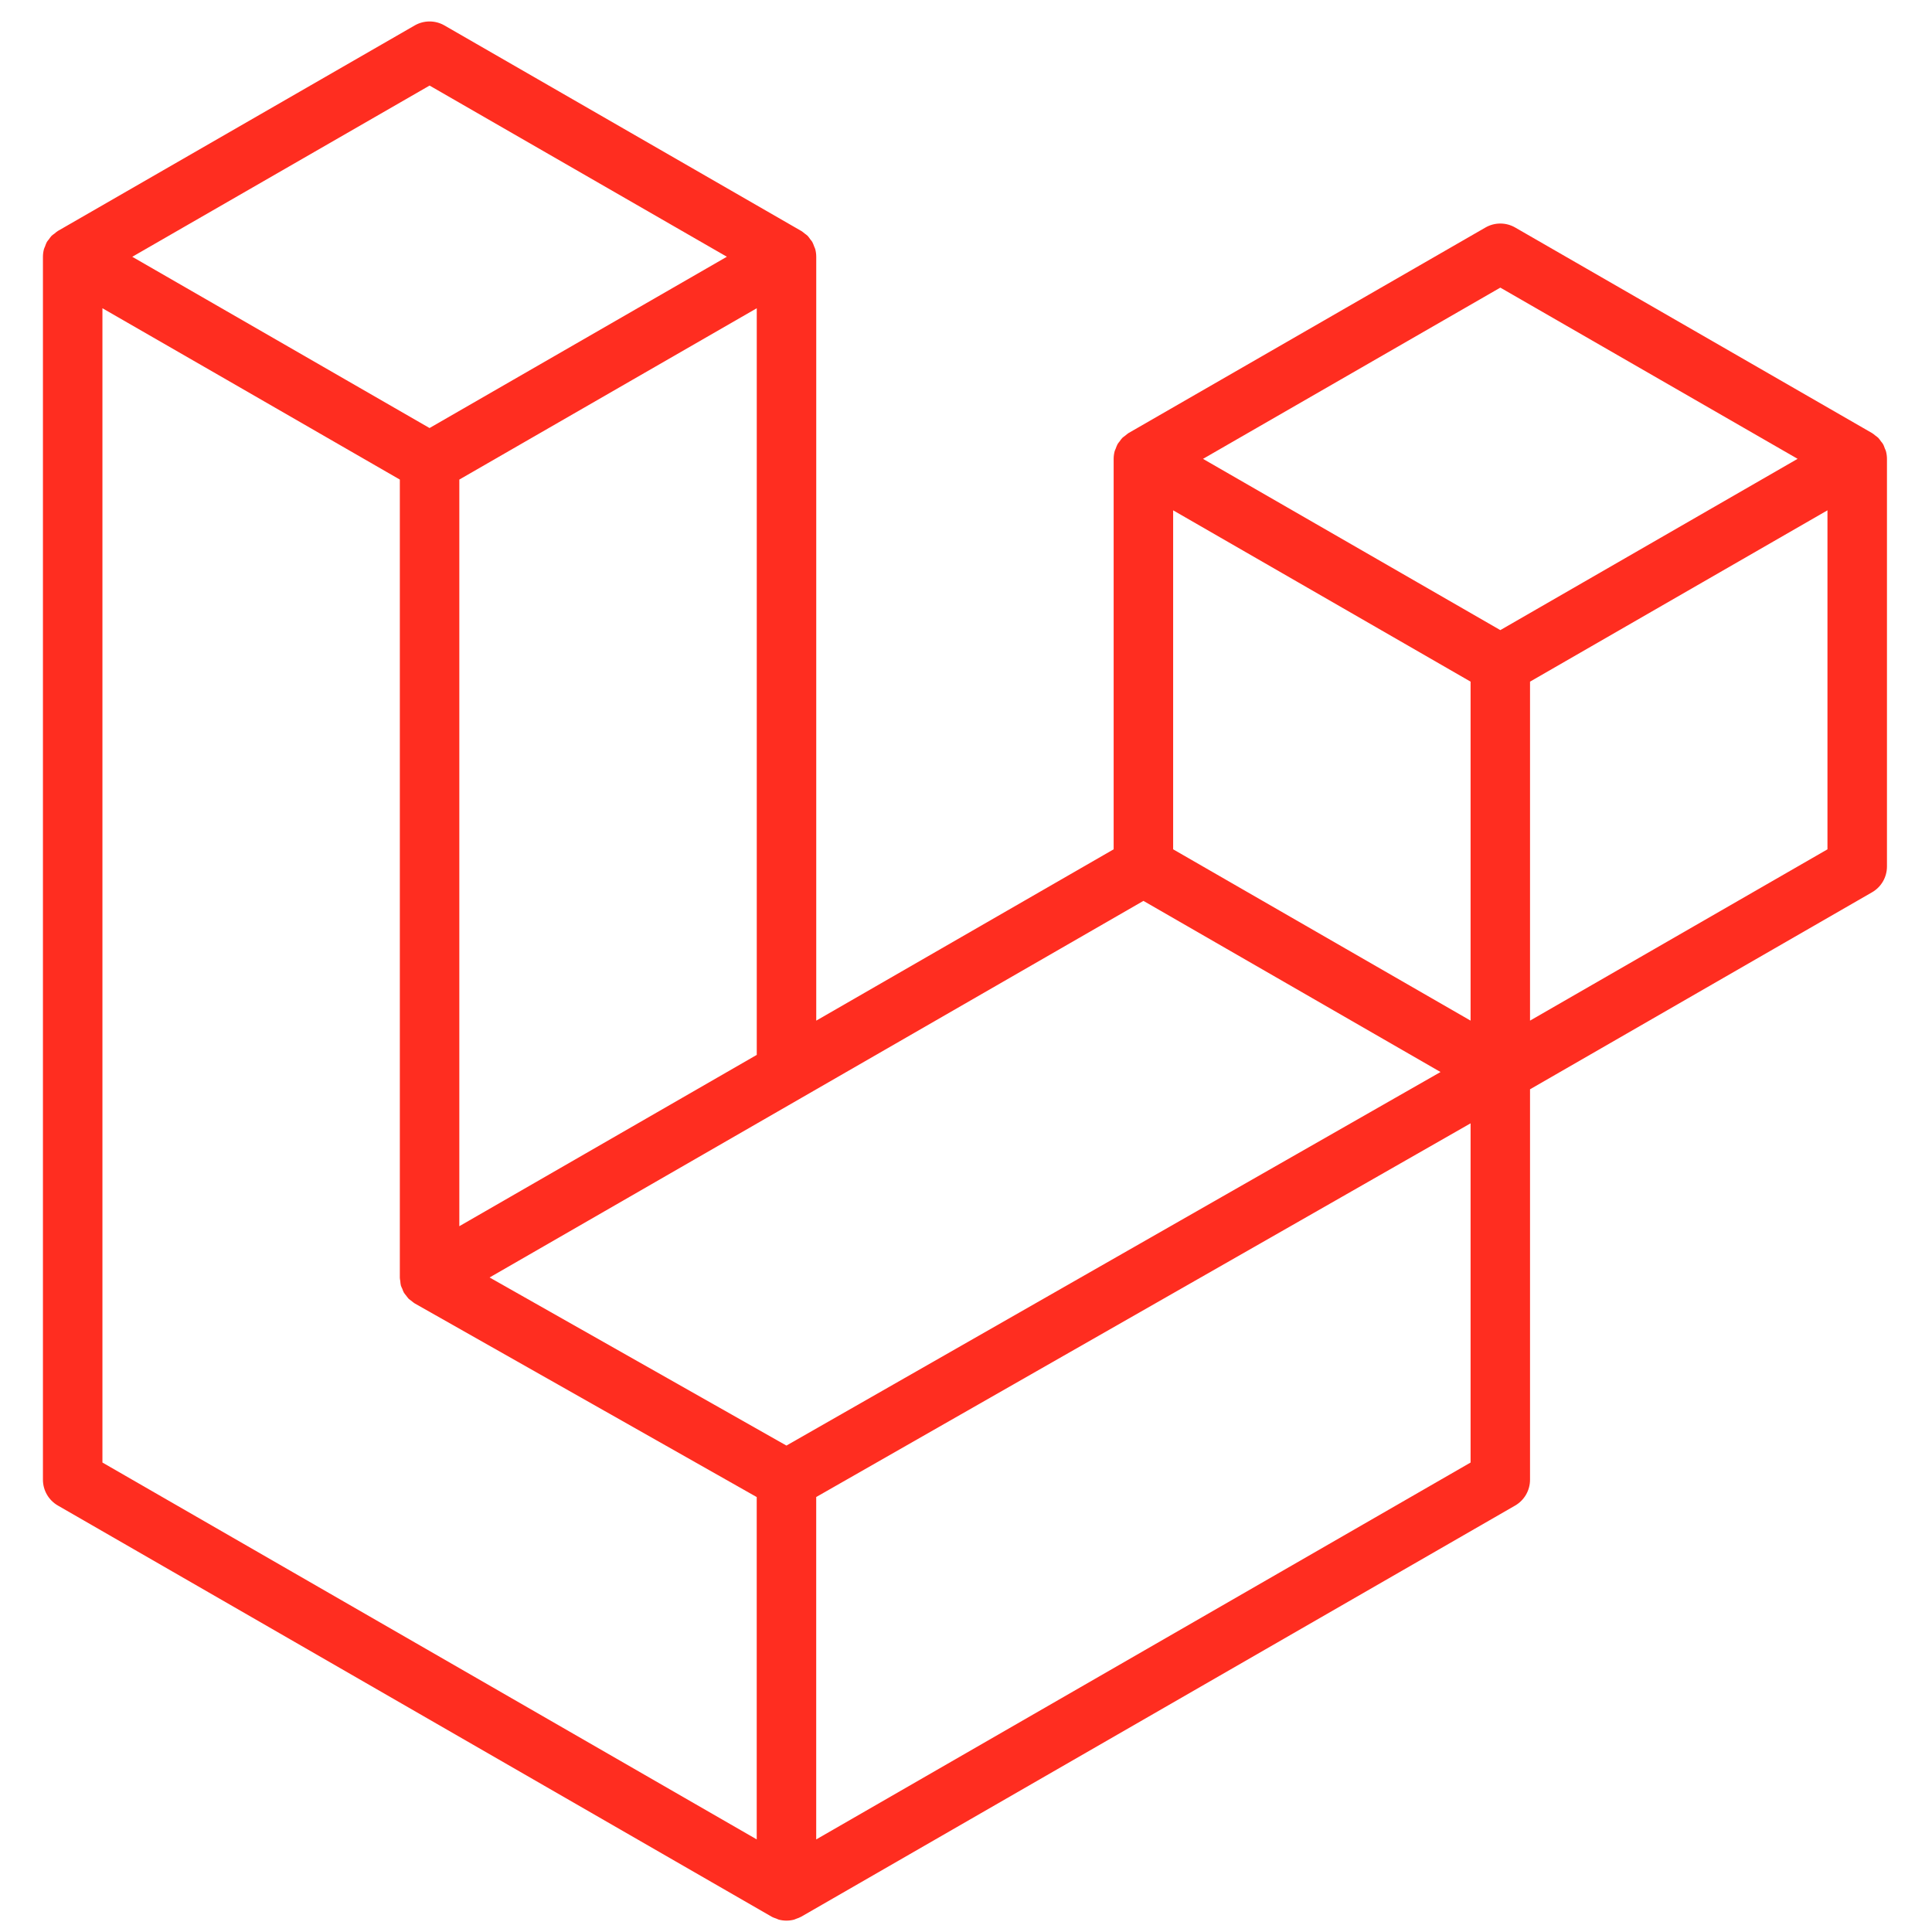
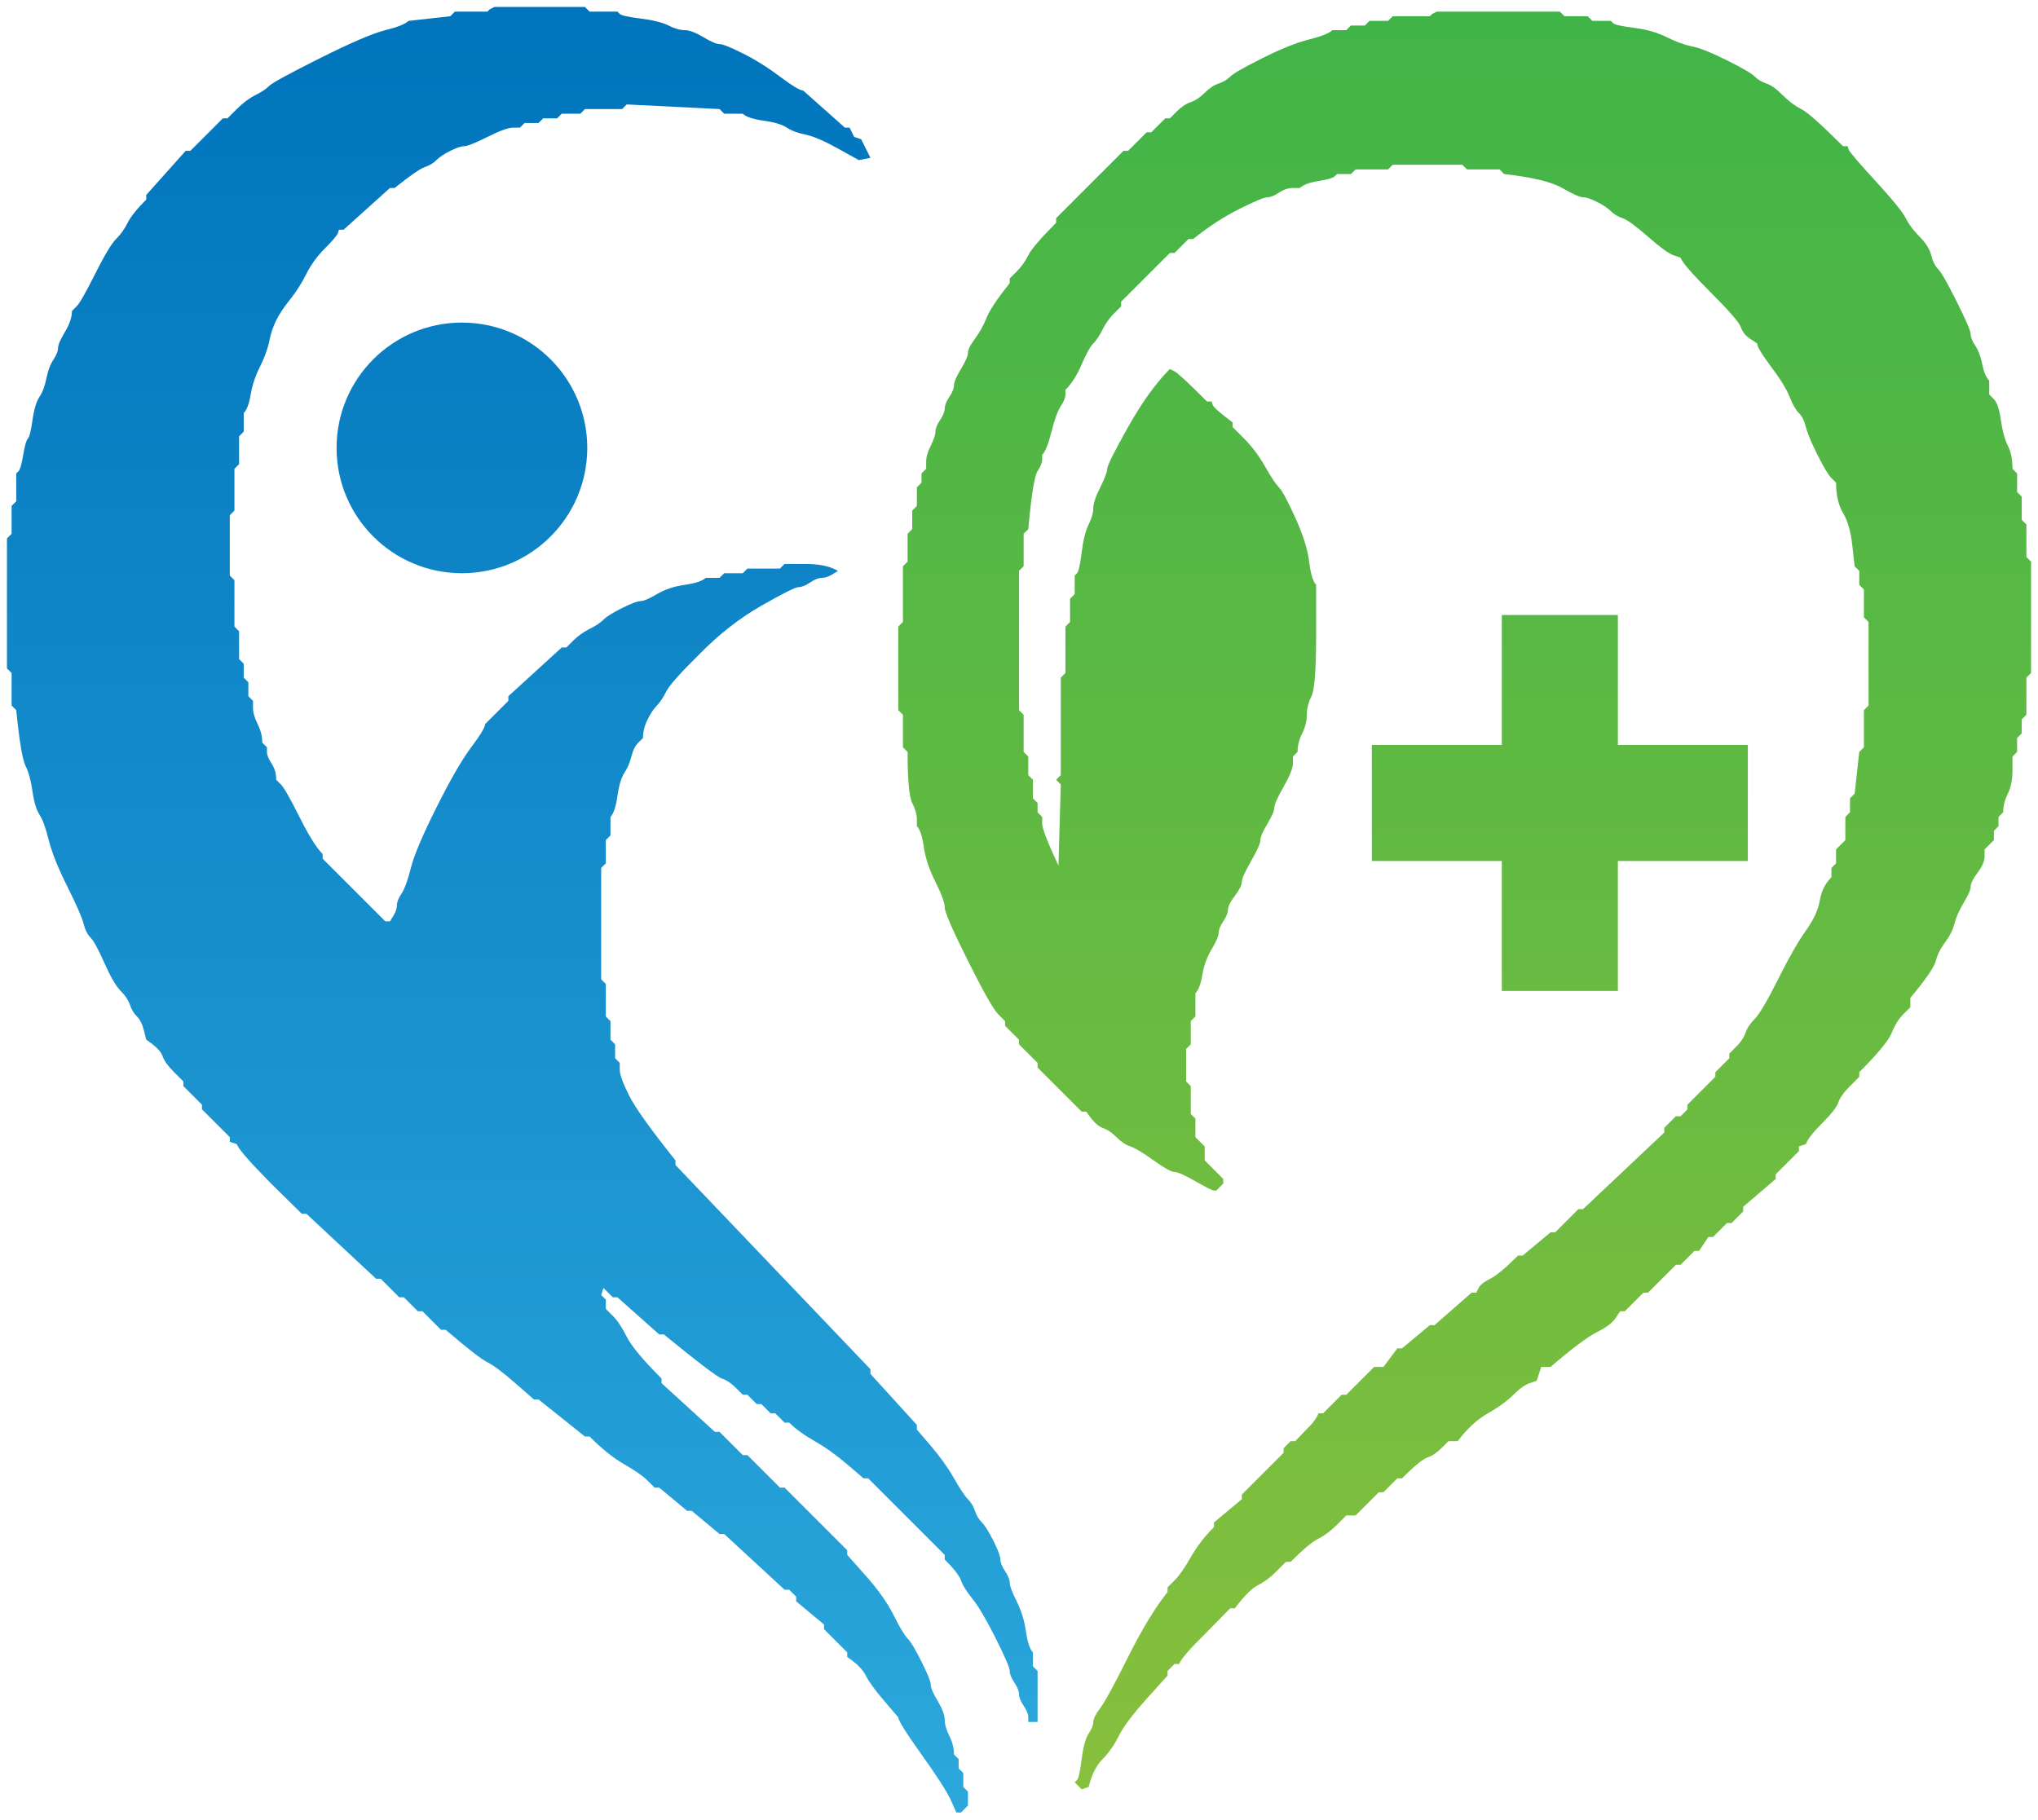
- <svg xmlns="http://www.w3.org/2000/svg" width="166" height="166" viewBox="0 0 166 166" fill="none">
-   <path fill-rule="evenodd" clip-rule="evenodd" d="M162.041 38.759C162.099 38.977 162.129 39.201 162.13 39.426V74.452C162.13 74.902 162.011 75.344 161.786 75.733C161.561 76.122 161.237 76.444 160.847 76.668L131.462 93.594V127.141C131.462 128.054 130.977 128.897 130.186 129.357L68.847 164.683C68.707 164.763 68.554 164.814 68.401 164.868C68.343 164.887 68.289 164.922 68.228 164.938C67.8 165.051 67.349 165.051 66.92 164.938C66.85 164.919 66.786 164.881 66.719 164.855C66.579 164.804 66.432 164.76 66.298 164.683L4.972 129.357C4.583 129.133 4.259 128.81 4.034 128.421C3.808 128.032 3.69 127.591 3.689 127.141L3.689 22.063C3.689 21.834 3.721 21.61 3.779 21.393C3.798 21.32 3.843 21.253 3.868 21.179C3.916 21.045 3.961 20.908 4.031 20.783C4.079 20.7 4.149 20.633 4.206 20.557C4.28 20.454 4.347 20.349 4.433 20.26C4.506 20.186 4.602 20.132 4.685 20.068C4.778 19.992 4.861 19.909 4.966 19.848L35.633 2.185C36.022 1.961 36.462 1.844 36.91 1.844C37.358 1.844 37.798 1.961 38.186 2.185L68.851 19.848H68.857C68.959 19.912 69.045 19.992 69.138 20.065C69.221 20.129 69.313 20.186 69.387 20.257C69.476 20.349 69.54 20.454 69.616 20.557C69.671 20.633 69.744 20.7 69.789 20.783C69.862 20.911 69.904 21.045 69.955 21.179C69.98 21.253 70.025 21.32 70.044 21.396C70.103 21.614 70.133 21.838 70.133 22.063V87.694L95.686 72.974V39.423C95.686 39.2 95.718 38.973 95.775 38.759C95.798 38.683 95.839 38.615 95.865 38.542C95.916 38.408 95.96 38.271 96.031 38.146C96.079 38.063 96.149 37.996 96.203 37.92C96.279 37.818 96.343 37.712 96.433 37.623C96.506 37.549 96.599 37.495 96.681 37.431C96.777 37.355 96.86 37.272 96.962 37.211L127.633 19.548C128.021 19.324 128.461 19.206 128.91 19.206C129.358 19.206 129.798 19.324 130.186 19.548L160.85 37.211C160.959 37.275 161.042 37.355 161.137 37.428C161.217 37.492 161.31 37.549 161.383 37.62C161.473 37.712 161.536 37.818 161.613 37.92C161.67 37.996 161.741 38.063 161.785 38.146C161.859 38.271 161.9 38.408 161.951 38.542C161.98 38.615 162.021 38.683 162.041 38.759ZM157.018 72.974V43.848L146.287 50.028L131.462 58.568V87.694L157.021 72.974H157.018ZM126.354 125.663V96.518L111.771 104.85L70.13 128.626V158.046L126.354 125.663ZM8.801 26.485V125.663L65.018 158.043V128.629L35.649 112L35.64 111.994L35.627 111.988C35.528 111.93 35.445 111.847 35.353 111.777C35.273 111.713 35.18 111.662 35.11 111.592L35.104 111.582C35.021 111.502 34.963 111.403 34.893 111.314C34.829 111.228 34.753 111.154 34.702 111.065L34.699 111.055C34.641 110.96 34.606 110.845 34.565 110.736C34.523 110.64 34.469 110.551 34.443 110.449C34.411 110.328 34.405 110.197 34.392 110.072C34.379 109.976 34.354 109.881 34.354 109.785V109.778V41.205L19.532 32.662L8.801 26.485ZM36.913 7.35L11.364 22.063L36.907 36.777L62.453 22.06L36.907 7.35H36.913ZM50.2 99.174L65.022 90.637V26.485L54.291 32.665L39.466 41.205V105.357L50.2 99.174ZM128.91 24.713L103.363 39.426L128.91 54.14L154.453 39.423L128.91 24.713ZM126.354 58.568L111.529 50.028L100.798 43.848V72.974L115.619 81.511L126.354 87.694V58.568ZM67.571 124.205L105.042 102.803L123.772 92.109L98.245 77.405L68.854 94.334L42.066 109.762L67.571 124.205Z" fill="#FF2D20" />
+ <svg xmlns="http://www.w3.org/2000/svg" viewBox="0 0 439 392" width="439" height="392" role="img" aria-label="SanaGo">
+   <defs>
+     <linearGradient id="sgA" x1="0" y1="0" x2="0" y2="392" gradientUnits="userSpaceOnUse">
+       <stop offset="0" stop-color="#0074bc" />
+       <stop offset="1" stop-color="#2ca8dc" />
+     </linearGradient>
+     <linearGradient id="sgB" x1="0" y1="0" x2="0" y2="392" gradientUnits="userSpaceOnUse">
+       <stop offset="0" stop-color="#40b448" />
+       <stop offset="1" stop-color="#88c03c" />
+     </linearGradient>
+   </defs>
+   <path fill="url(#sgA)" d="M105.5 2 L105 2.5 L98 2.5 L97 3.5 L88 4.5 Q87 5.5 83 6.5 Q79 7.5 69 12.5 Q59 17.5 58 18.5 Q57 19.5 55 20.5 Q53 21.5 51 23.5 L49 25.5 L48 25.5 L41 32.5 L40 32.5 L31.5 42 L31.5 43 Q28.5 46 27.5 48 Q26.5 50 25 51.5 Q23.5 53 20.5 59 Q17.5 65 16.5 66 L15.5 67 Q15.5 69 14 71.5 Q12.5 74 12.5 75 Q12.5 76 11.5 77.5 Q10.5 79 10 81.5 Q9.5 84 8.5 85.5 Q7.5 87 7 90.5 Q6.5 94 6 94.5 Q5.5 95 5 98 Q4.5 101 4 101.5 L3.5 102 L3.5 108 L2.5 109 L2.5 115 L1.5 116 L1.5 144 L2.5 145 L2.5 152 L3.5 153 Q4.5 163 5.5 165 Q6.5 167 7 170.5 Q7.5 174 8.5 175.5 Q9.5 177 10.5 181 Q11.5 185 14.5 191 Q17.5 197 18 199 Q18.5 201 19.5 202 Q20.5 203 22.5 207.5 Q24.5 212 26 213.5 Q27.5 215 28 216.5 Q28.5 218 29.5 219 Q30.5 220 31 222 L31.5 224 Q34.5 226 35 227.5 Q35.5 229 37.5 231 L39.5 233 L39.5 234 L43.5 238 L43.5 239 L49.5 245 L49.5 246 L51 246.5 Q51.5 248 58.2 254.8 L65 261.5 L66 261.5 L81 275.5 L82 275.5 L86 279.5 L87 279.5 L90 282.5 L91 282.5 L95 286.5 L96 286.5 Q103 292.5 105 293.5 Q107 294.5 111 298 L115 301.5 L116 301.5 L126 309.5 L127 309.5 Q131 313.5 134.5 315.5 Q138 317.5 139.5 319 L141 320.5 L142 320.5 L148 325.5 L149 325.5 L155 330.5 L156 330.5 L169 342.5 L170 342.5 L171.5 344 L171.5 345 L177.5 350 L177.5 351 L182.5 356 L182.5 357 Q185.5 359 186.5 361 Q187.5 363 190.5 366.5 L193.5 370 Q193.5 371 198.5 378 Q203.5 385 204.8 387.8 L206 390.5 L207 390.5 L208.5 389 L208.5 386 L207.5 385 L207.5 382 L206.5 381 L206.5 379 L205.5 378 Q205.5 376 204.5 374 Q203.5 372 203.5 370.5 Q203.5 369 202 366.5 Q200.5 364 200.5 363 Q200.5 362 198.5 358 Q196.5 354 195.5 353 Q194.5 352 192.5 348 Q190.5 344 186.5 339.5 L182.5 335 L182.5 334 L169 320.5 L168 320.5 L161 313.5 L160 313.5 L155 308.5 L154 308.5 L142.5 298 L142.5 297 Q136.5 291 135 288 Q133.5 285 132 283.5 L130.5 282 L130.5 280 L129.5 279 L130 277.5 L132 279.5 L133 279.5 L142 287.5 L143 287.5 Q154 296.5 155.5 297 Q157 297.5 158.5 299 L160 300.5 L161 300.5 L163 302.5 L164 302.5 L166 304.5 L167 304.5 L169 306.5 L170 306.5 Q172 308.5 175.5 310.5 Q179 312.5 182.5 315.5 L186 318.5 L187 318.5 L203.5 335 L203.5 336 Q206.5 339 207 340.5 Q207.5 342 209.5 344.5 Q211.5 347 214.5 353 Q217.5 359 217.5 360 Q217.5 361 218.5 362.5 Q219.5 364 219.5 365 Q219.5 366 220.5 367.5 Q221.5 369 221.5 370 L221.5 371 L223.5 371 L223.5 360 L222.5 359 L222.5 356 Q221.5 355 221 351.5 Q220.5 348 219 345 Q217.5 342 217.5 341 Q217.5 340 216.5 338.5 Q215.5 337 215.5 336 Q215.5 335 214 332 Q212.5 329 211.5 328 Q210.5 327 210 325.5 Q209.5 324 208.5 323 Q207.5 322 205.5 318.5 Q203.5 315 200.5 311.5 L197.5 308 L197.5 307 L187.5 296 L187.5 295 L145.5 251 L145.5 250 Q137.5 240 135.5 236 Q133.5 232 133.5 230.5 L133.5 229 L132.5 228 L132.5 225 L131.5 224 L131.5 220 L130.5 219 L130.5 212 L129.5 211 L129.5 187 L130.5 186 L130.5 181 L131.5 180 L131.5 176 Q132.5 175 133 171.5 Q133.5 168 134.5 166.5 Q135.5 165 136 163 Q136.5 161 137.5 160 L138.5 159 Q138.5 157 139.5 155 Q140.5 153 141.5 152 Q142.5 151 143.5 149 Q144.5 147 150.8 140.8 Q157 134.5 164 130.5 Q171 126.5 172 126.5 Q173 126.5 174.5 125.5 Q176 124.5 177 124.5 Q178 124.5 179.2 123.8 L180.5 123 Q178 121.5 173.5 121.5 L169 121.5 L168 122.5 L161 122.5 L160 123.5 L156 123.5 L155 124.5 L152 124.5 Q151 125.5 147.5 126 Q144 126.5 141.5 128 Q139 129.5 138 129.5 Q137 129.5 134 131 Q131 132.5 130 133.5 Q129 134.5 127 135.5 Q125 136.5 123.5 138 L122 139.5 L121 139.5 L109.5 150 L109.5 151 L104.5 156 Q104.5 157 101.5 161 Q98.5 165 94 174 Q89.5 183 88.5 187 Q87.5 191 86.5 192.5 Q85.5 194 85.5 195 Q85.5 196 84.8 197.2 L84 198.5 L83 198.5 L69.5 185 L69.5 184 Q67.5 182 64.5 176 Q61.5 170 60.5 169 L59.5 168 Q59.5 166 58.5 164.5 Q57.5 163 57.5 162 L57.5 161 L56.5 160 Q56.5 158 55.5 156 Q54.5 154 54.5 152.5 L54.5 151 L53.5 150 L53.5 147 L52.5 146 L52.5 143 L51.5 142 L51.5 136 L50.5 135 L50.5 125 L49.5 124 L49.5 111 L50.5 110 L50.5 101 L51.5 100 L51.5 94 L52.5 93 L52.5 89 Q53.5 88 54 85 Q54.5 82 56 79 Q57.5 76 58 73.5 Q58.5 71 59.5 69 Q60.5 67 62.5 64.5 Q64.5 62 66 59 Q67.5 56 70 53.5 Q72.5 51 72.8 50.2 L73 49.5 L74 49.5 L84 40.5 L85 40.5 Q90 36.5 91.5 36 Q93 35.5 94 34.5 Q95 33.5 97 32.5 Q99 31.5 100 31.5 Q101 31.5 105 29.5 Q109 27.5 110.5 27.5 L112 27.5 L113 26.5 L116 26.5 L117 25.5 L120 25.5 L121 24.5 L125 24.5 L126 23.5 L134 23.5 L135 22.5 L155 23.5 L156 24.5 L160 24.5 Q161 25.5 164.5 26 Q168 26.5 169.5 27.5 Q171 28.5 173.5 29 Q176 29.5 180.5 32 L185 34.5 L187.5 34 L185.5 30 L184 29.5 L183 27.5 L182 27.5 L173 19.5 Q172 19.5 168 16.5 Q164 13.5 160 11.5 Q156 9.5 155 9.5 Q154 9.5 151.5 8 Q149 6.5 147.5 6.5 Q146 6.5 144 5.5 Q142 4.5 138 4 Q134 3.5 133.5 3 L133 2.5 L127 2.5 L126 1.5 Q107 1.5 106.5 1.5 Z" />
+   <circle cx="99.5" cy="96.5" r="27.0" fill="url(#sgA)" />
+   <path fill="url(#sgB)" d="M308.5 3 L308 3.5 L300 3.5 L299 4.5 L295 4.5 L294 5.5 L291 5.5 L290 6.5 L287 6.5 Q286 7.5 282 8.5 Q278 9.5 272 12.5 Q266 15.5 265 16.5 Q264 17.5 262.5 18 Q261 18.5 259.5 20 Q258 21.5 256.5 22 Q255 22.5 253.5 24 L252 25.5 L251 25.5 L248 28.5 L247 28.5 L243 32.5 L242 32.5 L227.5 47 L227.5 48 Q222.5 53 221.5 55 Q220.5 57 219 58.5 L217.5 60 L217.5 61 Q213.5 66 212.5 68.5 Q211.5 71 210 73 Q208.5 75 208.5 76 Q208.5 77 207 79.5 Q205.5 82 205.5 83 Q205.5 84 204.5 85.5 Q203.5 87 203.5 88 Q203.5 89 202.5 90.5 Q201.5 92 201.5 93 Q201.5 94 200.5 96 Q199.5 98 199.5 99.5 L199.5 101 L198.5 102 L198.5 104 L197.5 105 L197.5 109 L196.5 110 L196.5 114 L195.5 115 L195.5 121 L194.5 122 L194.5 134 L193.5 135 L193.5 153 L194.5 154 L194.5 161 L195.5 162 Q195.5 171 196.5 173 Q197.5 175 197.5 176.5 L197.5 178 Q198.5 179 199 182.5 Q199.5 186 201.5 190 Q203.5 194 203.5 195.5 Q203.5 197 208.5 207 Q213.5 217 215 218.5 L216.5 220 L216.5 221 L219.5 224 L219.5 225 L223.5 229 L223.5 230 L233 239.5 L234 239.5 Q236 242.5 237.5 243 Q239 243.5 240.5 245 Q242 246.5 243.5 247 Q245 247.5 248.5 250 Q252 252.5 253 252.5 Q254 252.5 257.5 254.5 Q261 256.5 261.5 256.5 L262 256.5 L263.5 255 L263.5 254 L259.5 250 L259.5 247 L257.5 245 L257.5 241 L256.5 240 L256.5 234 L255.5 233 L255.5 226 L256.5 225 L256.5 220 L257.5 219 L257.5 214 Q258.5 213 259 210 Q259.5 207 261 204.5 Q262.5 202 262.5 201 Q262.5 200 263.5 198.5 Q264.5 197 264.5 196 Q264.5 195 266 193 Q267.5 191 267.5 190 Q267.5 189 269.5 185.5 Q271.5 182 271.5 181 Q271.5 180 273 177.5 Q274.5 175 274.5 174 Q274.5 173 276.5 169.5 Q278.5 166 278.5 164.5 L278.5 163 L279.5 162 Q279.5 160 280.5 158 Q281.5 156 281.5 154 Q281.5 152 282.5 150 Q283.5 148 283.5 137 L283.5 126 Q282.5 125 282 121 Q281.5 117 279 111.5 Q276.5 106 275.5 105 Q274.5 104 272.5 100.5 Q270.5 97 268 94.5 L265.5 92 L265.5 91 Q261.5 88 261.2 87.2 L261 86.5 L260 86.5 Q254 80.5 253 80 L252 79.5 Q247.5 84 243 92 Q238.5 100 238.5 101 Q238.5 102 237 105 Q235.5 108 235.5 109.5 Q235.5 111 234.5 113 Q233.5 115 233 119 Q232.5 123 232 123.5 L231.5 124 L231.5 128 L230.5 129 L230.5 134 L229.5 135 L229.5 145 L228.5 146 L228.5 167 L227.5 168 L228.5 169 L228 186.5 Q224.5 179 224.5 177.5 L224.5 176 L223.5 175 L223.5 173 L222.5 172 L222.5 168 L221.5 167 L221.5 163 L220.5 162 L220.5 154 L219.5 153 L219.5 123 L220.5 122 L220.5 115 L221.5 114 Q222.5 103 223.5 101.5 Q224.5 100 224.5 99 L224.5 98 Q225.5 97 226.5 93 Q227.5 89 228.5 87.5 Q229.5 86 229.5 85 L229.5 84 Q231.5 82 233 78.5 Q234.5 75 235.5 74 Q236.5 73 237.5 71 Q238.5 69 240 67.5 L241.5 66 L241.5 65 L252 54.5 L253 54.5 L256 51.5 L257 51.5 Q262 47.5 267 45 Q272 42.5 273 42.5 Q274 42.5 275.5 41.5 Q277 40.5 278.5 40.5 L280 40.5 Q281 39.5 284 39 Q287 38.5 287.5 38 L288 37.5 L291 37.5 L292 36.5 L299 36.5 L300 35.5 L315 35.5 L316 36.5 L323 36.5 L324 37.5 Q333 38.5 336.5 40.5 Q340 42.5 341 42.5 Q342 42.5 344 43.5 Q346 44.5 347 45.5 Q348 46.5 349.5 47 Q351 47.5 355 51 Q359 54.5 360.5 55 L362 55.5 Q362.5 57 368.5 63 Q374.5 69 375 70.5 Q375.5 72 377 73 L378.5 74 Q378.5 75 381.5 79 Q384.5 83 385.5 85.5 Q386.5 88 387.5 89 Q388.5 90 389 92 Q389.5 94 391.5 98 Q393.5 102 394.5 103 L395.5 104 Q395.5 108 397 110.5 Q398.5 113 399 117.5 L399.5 122 L400.5 123 L400.5 126 L401.5 127 L401.5 133 L402.5 134 L402.5 152 L401.5 153 L401.5 161 L400.5 162 L399.5 171 L398.5 172 L398.5 175 L397.5 176 L397.5 181 L395.5 183 L395.5 186 L394.5 187 L394.5 189 Q392.5 191 392 194 Q391.5 197 389 200.5 Q386.5 204 383 211 Q379.5 218 378 219.5 Q376.5 221 376 222.5 Q375.5 224 374 225.5 L372.5 227 L372.5 228 L369.5 231 L369.5 232 L363.5 238 L363.5 239 L362 240.5 L361 240.5 L358.5 243 L358.5 244 L341 260.5 L340 260.5 L335 265.5 L334 265.5 L328 270.5 L327 270.5 Q323 274.5 321 275.5 Q319 276.5 318.5 277.5 L318 278.5 L317 278.5 L309 285.5 L308 285.5 L302 290.5 L301 290.5 L298 294.5 L296 294.5 L290 300.5 L289 300.5 L285 304.5 L284 304.5 Q283.5 306 281.2 308.2 L279 310.5 L278 310.5 L276.5 312 L276.5 313 L267.5 322 L267.5 323 L261.5 328 L261.5 329 Q258.5 332 256.5 335.5 Q254.5 339 253 340.5 L251.5 342 L251.5 343 Q247.5 348 243 357 Q238.5 366 237 368 Q235.5 370 235.5 371 Q235.5 372 234.5 373.5 Q233.5 375 233 379 Q232.5 383 232 383.5 L231.5 384 L233 385.5 L234.5 385 Q235.5 381 237.5 379 Q239.5 377 241 374 Q242.5 371 247 366 L251.5 361 L251.5 360 L253 358.5 L254 358.5 Q254.5 357 259.8 351.8 L265 346.5 L266 346.5 Q269 342.5 271 341.5 Q273 340.5 275 338.5 L277 336.5 L278 336.5 Q282 332.5 284 331.5 Q286 330.5 288 328.5 L290 326.5 L292 326.5 L297 321.5 L298 321.5 L301 318.5 L302 318.5 Q306 314.5 307.5 314 Q309 313.5 310.5 312 L312 310.5 L314 310.5 Q317 306.5 320.5 304.5 Q324 302.5 326 300.5 Q328 298.5 329.5 298 L331 297.5 L332 294.5 L334 294.5 Q341 288.5 344 287 Q347 285.5 348 284 L349 282.5 L350 282.5 L354 278.5 L355 278.5 L361 272.5 L362 272.5 L365 269.5 L366 269.5 L368 266.5 L369 266.5 L372 263.5 L373 263.5 L375.5 261 L375.5 260 L382.5 254 L382.5 253 L387.5 248 L387.5 247 L389 246.5 Q389.5 245 392.5 242 Q395.5 239 396 237.5 Q396.5 236 398.5 234 L400.5 232 L400.5 231 Q406.5 225 407.5 222.5 Q408.5 220 410 218.5 L411.5 217 L411.5 215 Q416.5 209 417 207 Q417.5 205 419 203 Q420.5 201 421 199 Q421.5 197 423 194.5 Q424.5 192 424.5 191 Q424.5 190 426 188 Q427.5 186 427.5 184.5 L427.5 183 L429.5 181 L429.5 179 L430.5 178 L430.5 176 L431.5 175 Q431.5 173 432.5 171 Q433.5 169 433.5 166 L433.5 163 L434.5 162 L434.5 159 L435.5 158 L435.5 155 L436.5 154 L436.5 146 L437.5 145 L437.5 121 L436.5 120 L436.5 113 L435.5 112 L435.5 107 L434.5 106 L434.5 102 L433.5 101 Q433.5 98 432.5 96 Q431.5 94 431 90.5 Q430.5 87 429.5 86 L428.5 85 L428.5 82 Q427.5 81 427 78.5 Q426.5 76 425.5 74.5 Q424.5 73 424.5 72 Q424.5 71 421.5 65 Q418.5 59 417.5 58 Q416.5 57 416 55 Q415.5 53 413.5 51 Q411.5 49 410.5 47 Q409.5 45 404 39 Q398.5 33 398.2 32.2 L398 31.5 L397 31.5 Q390 24.5 388 23.5 Q386 22.5 384 20.5 Q382 18.5 380.5 18 Q379 17.5 378 16.5 Q377 15.5 372 13 Q367 10.5 364.5 10 Q362 9.5 359 8 Q356 6.5 352 6 Q348 5.5 347.5 5 L347 4.5 L343 4.5 L342 3.5 L337 3.5 L336 2.5 Q310 2.5 309.5 2.5 Z" />
+   <g fill="url(#sgB)">
+     <rect x="323.5" y="132.5" width="25.0" height="81.0" />
+     <rect x="295.5" y="160.5" width="81.0" height="25.0" />
+   </g>
</svg>
